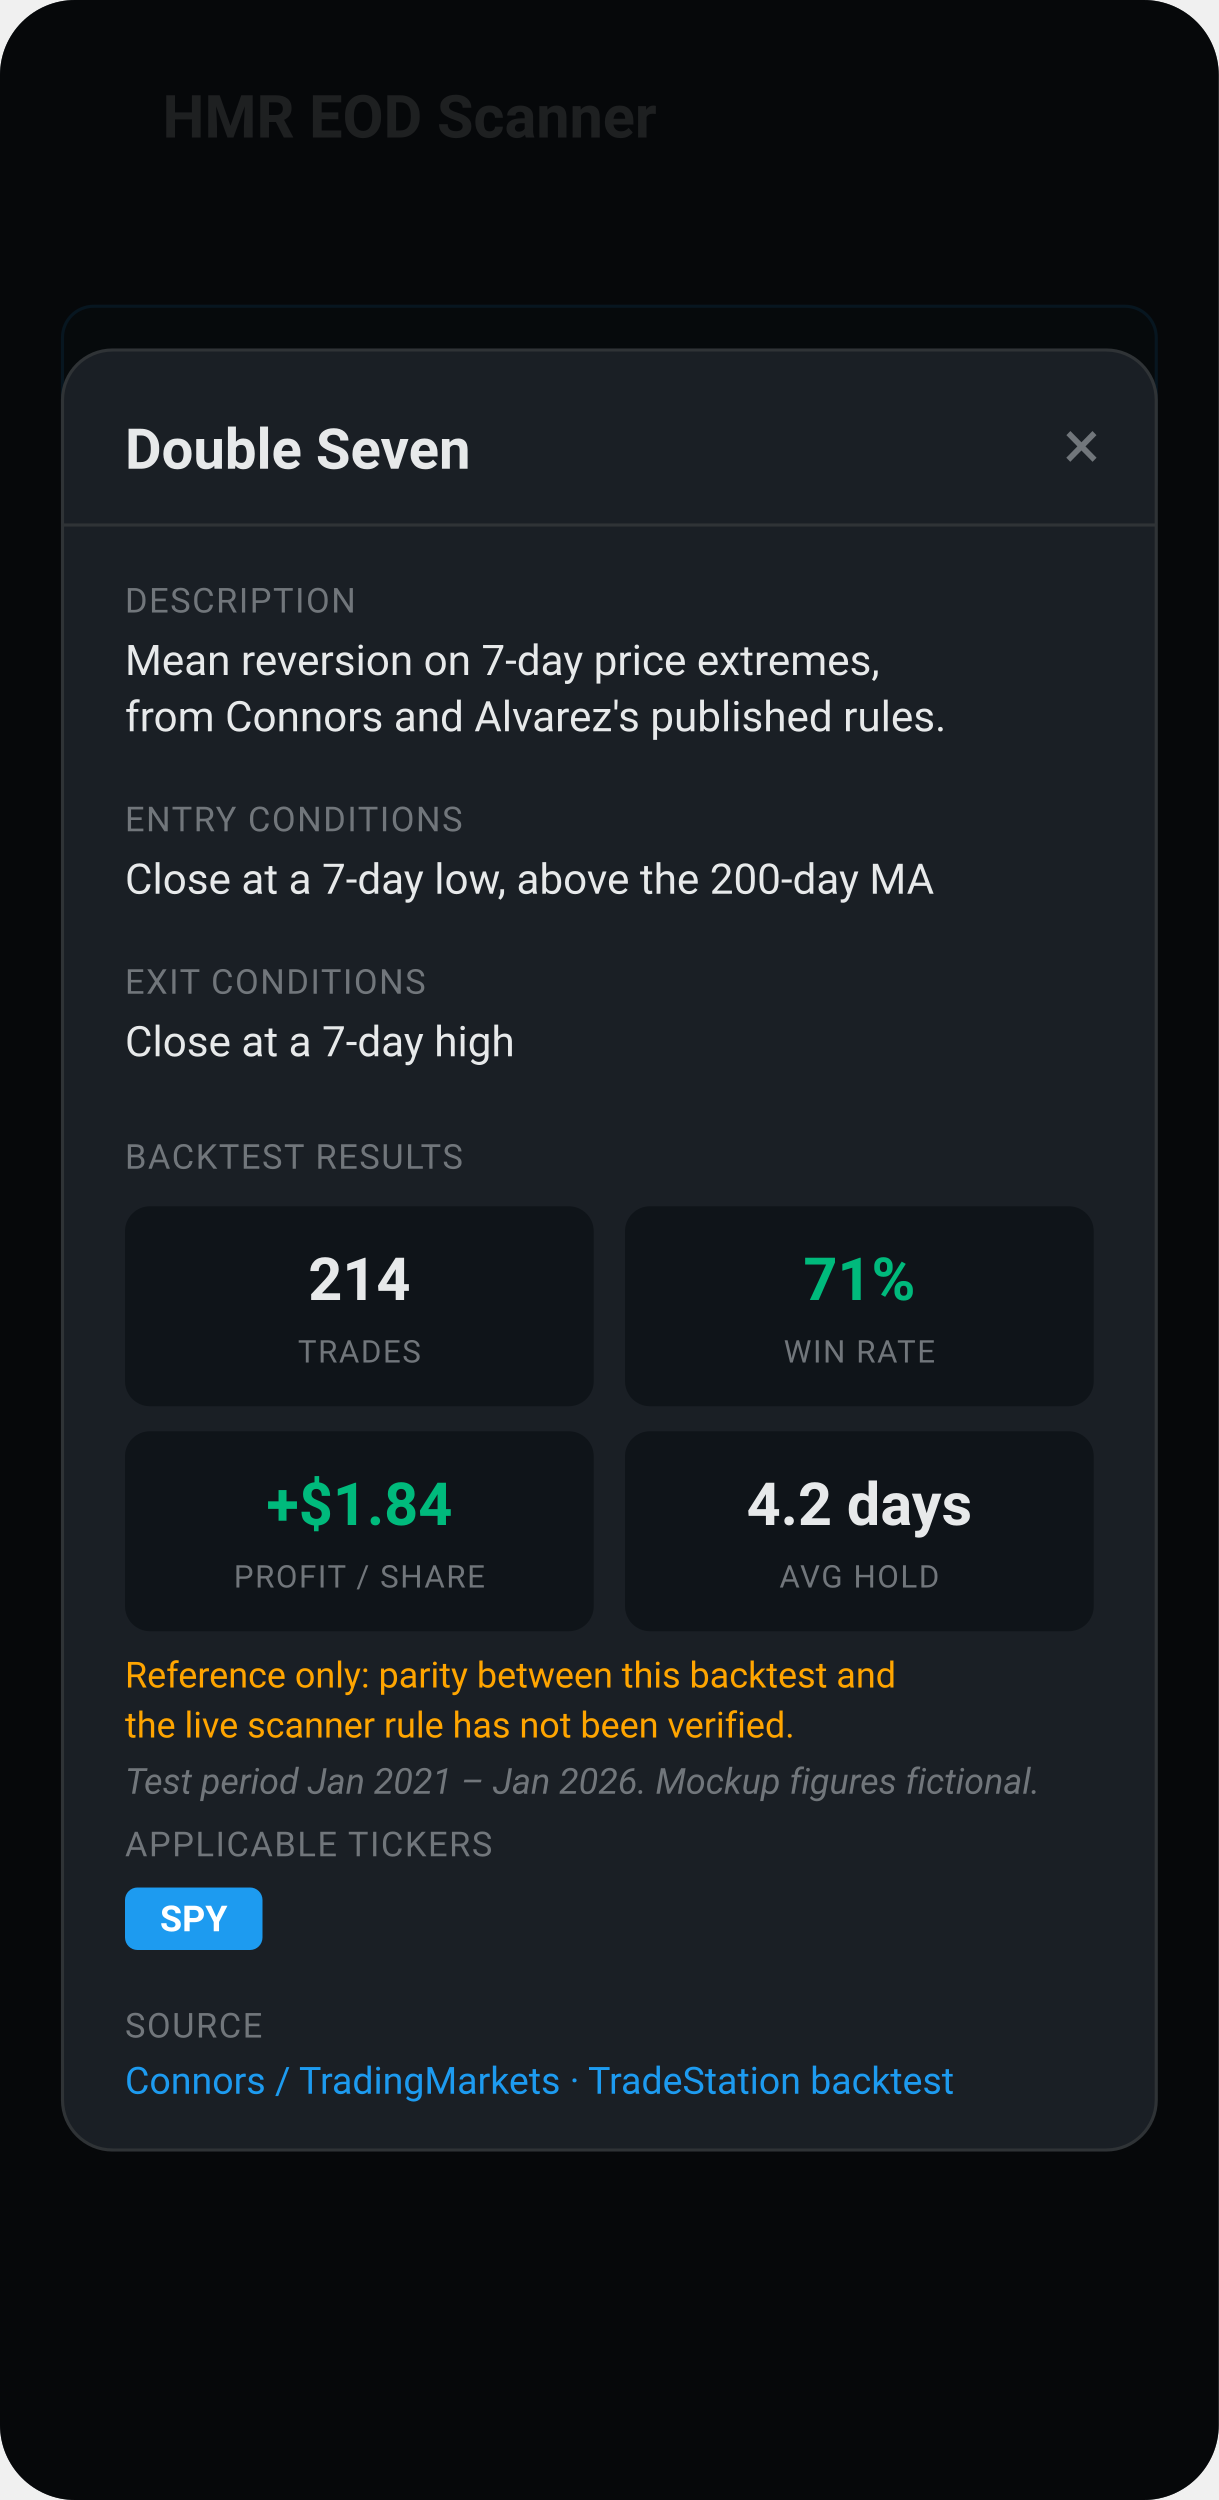
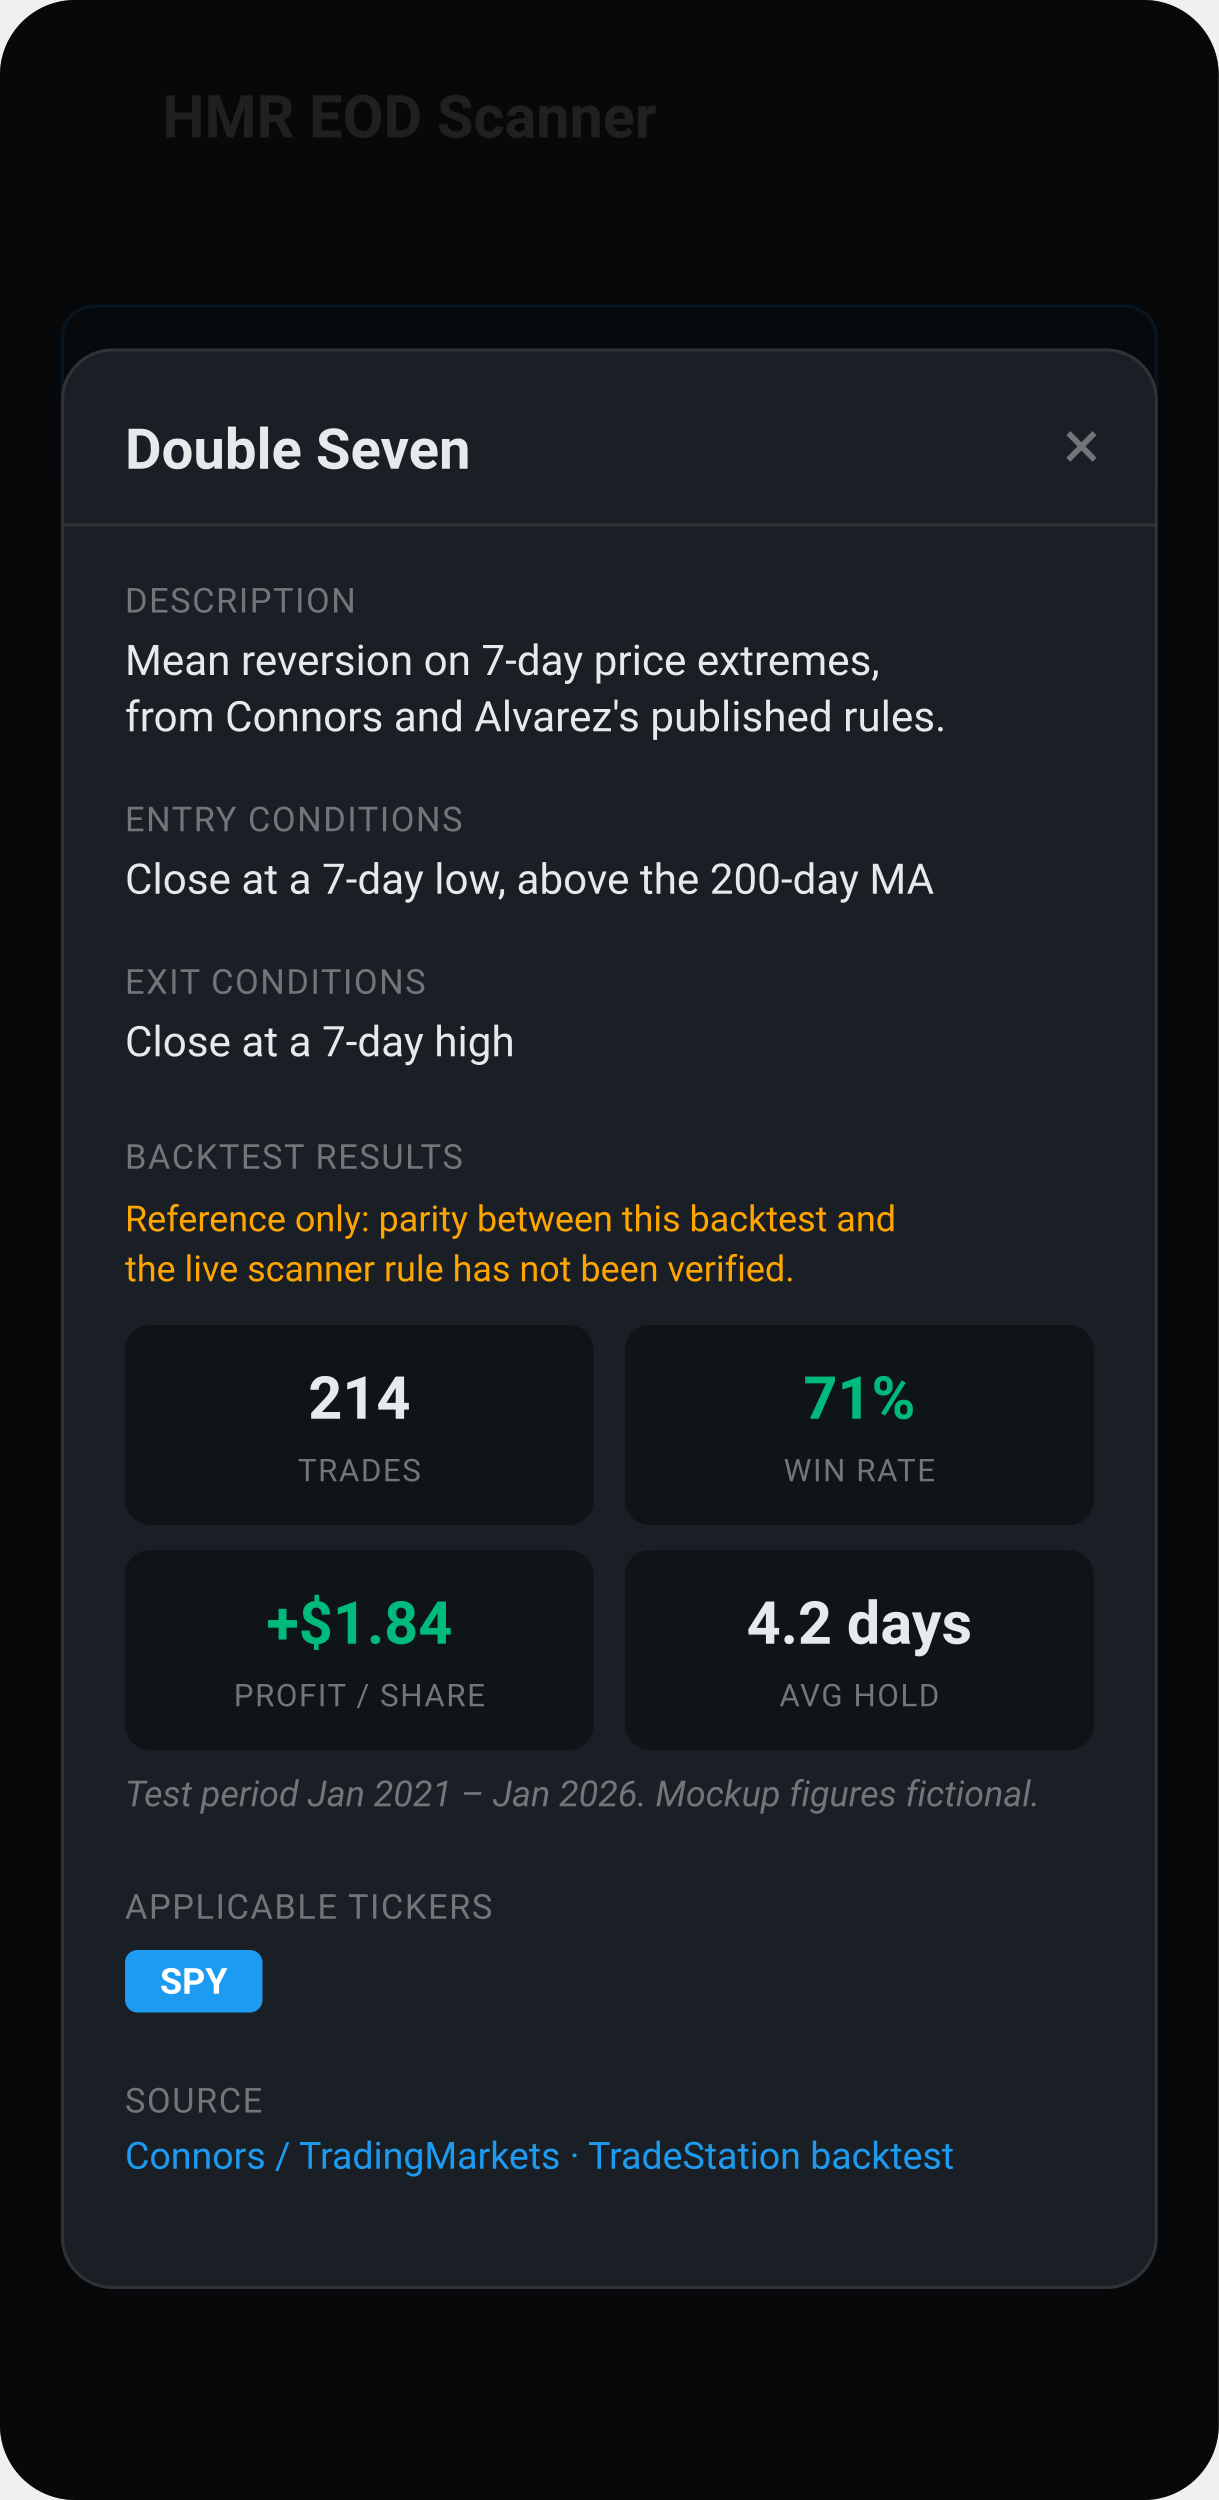
<svg xmlns="http://www.w3.org/2000/svg" viewBox="0 0 390 800" font-family="-apple-system, BlinkMacSystemFont, 'Segoe UI', Roboto, sans-serif">
  <rect width="390" height="800" fill="#0f1419" rx="24" />
  <g opacity="0.25">
    <text x="52" y="44" fill="#ffffff" font-size="19" font-weight="700">HMR EOD Scanner</text>
    <rect x="20" y="98" width="350" height="66" rx="10" fill="rgba(29,155,240,0.10)" stroke="#1d9bf0" />
    <rect x="20" y="176" width="350" height="46" rx="8" fill="#1a1f25" stroke="#2f3336" />
    <rect x="20" y="272" width="350" height="106" rx="8" fill="#1a1f25" stroke="#2f3336" />
  </g>
  <rect width="390" height="800" fill="rgba(0,0,0,0.6)" rx="24" />
-   <rect x="20" y="112" width="350" height="576" rx="16" fill="#1a1f25" stroke="#2f3336" />
+   <rect x="20" y="112" width="350" height="620" rx="16" fill="#1a1f25" stroke="#2f3336" />
  <text x="40" y="150" fill="#e7e9ea" font-size="18" font-weight="700">Double Seven</text>
  <text x="352" y="150" fill="#71767b" font-size="22" text-anchor="end">×</text>
  <line x1="20" y1="168" x2="370" y2="168" stroke="#2f3336" />
  <text x="40" y="196" fill="#71767b" font-size="11" letter-spacing="0.5">DESCRIPTION</text>
  <text x="40" y="216" fill="#e7e9ea" font-size="13.5">Mean reversion on 7-day price extremes,</text>
  <text x="40" y="234" fill="#e7e9ea" font-size="13.5">from Connors and Alvarez's published rules.</text>
  <text x="40" y="266" fill="#71767b" font-size="11" letter-spacing="0.5">ENTRY CONDITIONS</text>
  <text x="40" y="286" fill="#e7e9ea" font-size="13.5">Close at a 7-day low, above the 200-day MA</text>
  <text x="40" y="318" fill="#71767b" font-size="11" letter-spacing="0.5">EXIT CONDITIONS</text>
  <text x="40" y="338" fill="#e7e9ea" font-size="13.5">Close at a 7-day high</text>
  <text x="40" y="374" fill="#71767b" font-size="11" letter-spacing="0.5">BACKTEST RESULTS</text>
-   <rect x="40" y="386" width="150" height="64" rx="8" fill="#0f1419" />
-   <text x="115" y="416" fill="#e7e9ea" font-size="19" font-weight="700" text-anchor="middle">214</text>
-   <text x="115" y="436" fill="#71767b" font-size="10" text-anchor="middle" letter-spacing="0.5">TRADES</text>
-   <rect x="200" y="386" width="150" height="64" rx="8" fill="#0f1419" />
-   <text x="275" y="416" fill="#00ba7c" font-size="19" font-weight="700" text-anchor="middle">71%</text>
-   <text x="275" y="436" fill="#71767b" font-size="10" text-anchor="middle" letter-spacing="0.5">WIN RATE</text>
-   <rect x="40" y="458" width="150" height="64" rx="8" fill="#0f1419" />
-   <text x="115" y="488" fill="#00ba7c" font-size="19" font-weight="700" text-anchor="middle">+$1.84</text>
-   <text x="115" y="508" fill="#71767b" font-size="10" text-anchor="middle" letter-spacing="0.5">PROFIT / SHARE</text>
-   <rect x="200" y="458" width="150" height="64" rx="8" fill="#0f1419" />
-   <text x="275" y="488" fill="#e7e9ea" font-size="19" font-weight="700" text-anchor="middle">4.2 days</text>
-   <text x="275" y="508" fill="#71767b" font-size="10" text-anchor="middle" letter-spacing="0.5">AVG HOLD</text>
-   <text x="40" y="540" fill="#ffa500" font-size="11.5">Reference only: parity between this backtest and</text>
-   <text x="40" y="556" fill="#ffa500" font-size="11.5">the live scanner rule has not been verified.</text>
-   <text x="40" y="574" fill="#71767b" font-size="11.5" font-style="italic">Test period Jan 2021 – Jan 2026. Mockup figures fictional.</text>
-   <text x="40" y="594" fill="#71767b" font-size="11" letter-spacing="0.5">APPLICABLE TICKERS</text>
-   <rect x="40" y="604" width="44" height="20" rx="4" fill="#1d9bf0" />
-   <text x="62" y="618" fill="#ffffff" font-size="11.5" font-weight="600" text-anchor="middle">SPY</text>
-   <text x="40" y="652" fill="#71767b" font-size="11" letter-spacing="0.5">SOURCE</text>
-   <text x="40" y="670" fill="#1d9bf0" font-size="12">Connors / TradingMarkets · TradeStation backtest</text>
+   <text x="40" y="394" fill="#ffa500" font-size="11.5">Reference only: parity between this backtest and</text>
+   <text x="40" y="410" fill="#ffa500" font-size="11.5">the live scanner rule has not been verified.</text>
+   <rect x="40" y="424" width="150" height="64" rx="8" fill="#0f1419" />
+   <text x="115" y="454" fill="#e7e9ea" font-size="19" font-weight="700" text-anchor="middle">214</text>
+   <text x="115" y="474" fill="#71767b" font-size="10" text-anchor="middle" letter-spacing="0.5">TRADES</text>
+   <rect x="200" y="424" width="150" height="64" rx="8" fill="#0f1419" />
+   <text x="275" y="454" fill="#00ba7c" font-size="19" font-weight="700" text-anchor="middle">71%</text>
+   <text x="275" y="474" fill="#71767b" font-size="10" text-anchor="middle" letter-spacing="0.5">WIN RATE</text>
+   <rect x="40" y="496" width="150" height="64" rx="8" fill="#0f1419" />
+   <text x="115" y="526" fill="#00ba7c" font-size="19" font-weight="700" text-anchor="middle">+$1.84</text>
+   <text x="115" y="546" fill="#71767b" font-size="10" text-anchor="middle" letter-spacing="0.5">PROFIT / SHARE</text>
+   <rect x="200" y="496" width="150" height="64" rx="8" fill="#0f1419" />
+   <text x="275" y="526" fill="#e7e9ea" font-size="19" font-weight="700" text-anchor="middle">4.2 days</text>
+   <text x="275" y="546" fill="#71767b" font-size="10" text-anchor="middle" letter-spacing="0.5">AVG HOLD</text>
+   <text x="40" y="578" fill="#71767b" font-size="11.5" font-style="italic">Test period Jan 2021 – Jan 2026. Mockup figures fictional.</text>
+   <text x="40" y="614" fill="#71767b" font-size="11" letter-spacing="0.5">APPLICABLE TICKERS</text>
+   <rect x="40" y="624" width="44" height="20" rx="4" fill="#1d9bf0" />
+   <text x="62" y="638" fill="#ffffff" font-size="11.5" font-weight="600" text-anchor="middle">SPY</text>
+   <text x="40" y="676" fill="#71767b" font-size="11" letter-spacing="0.5">SOURCE</text>
+   <text x="40" y="694" fill="#1d9bf0" font-size="12">Connors / TradingMarkets · TradeStation backtest</text>
</svg>
